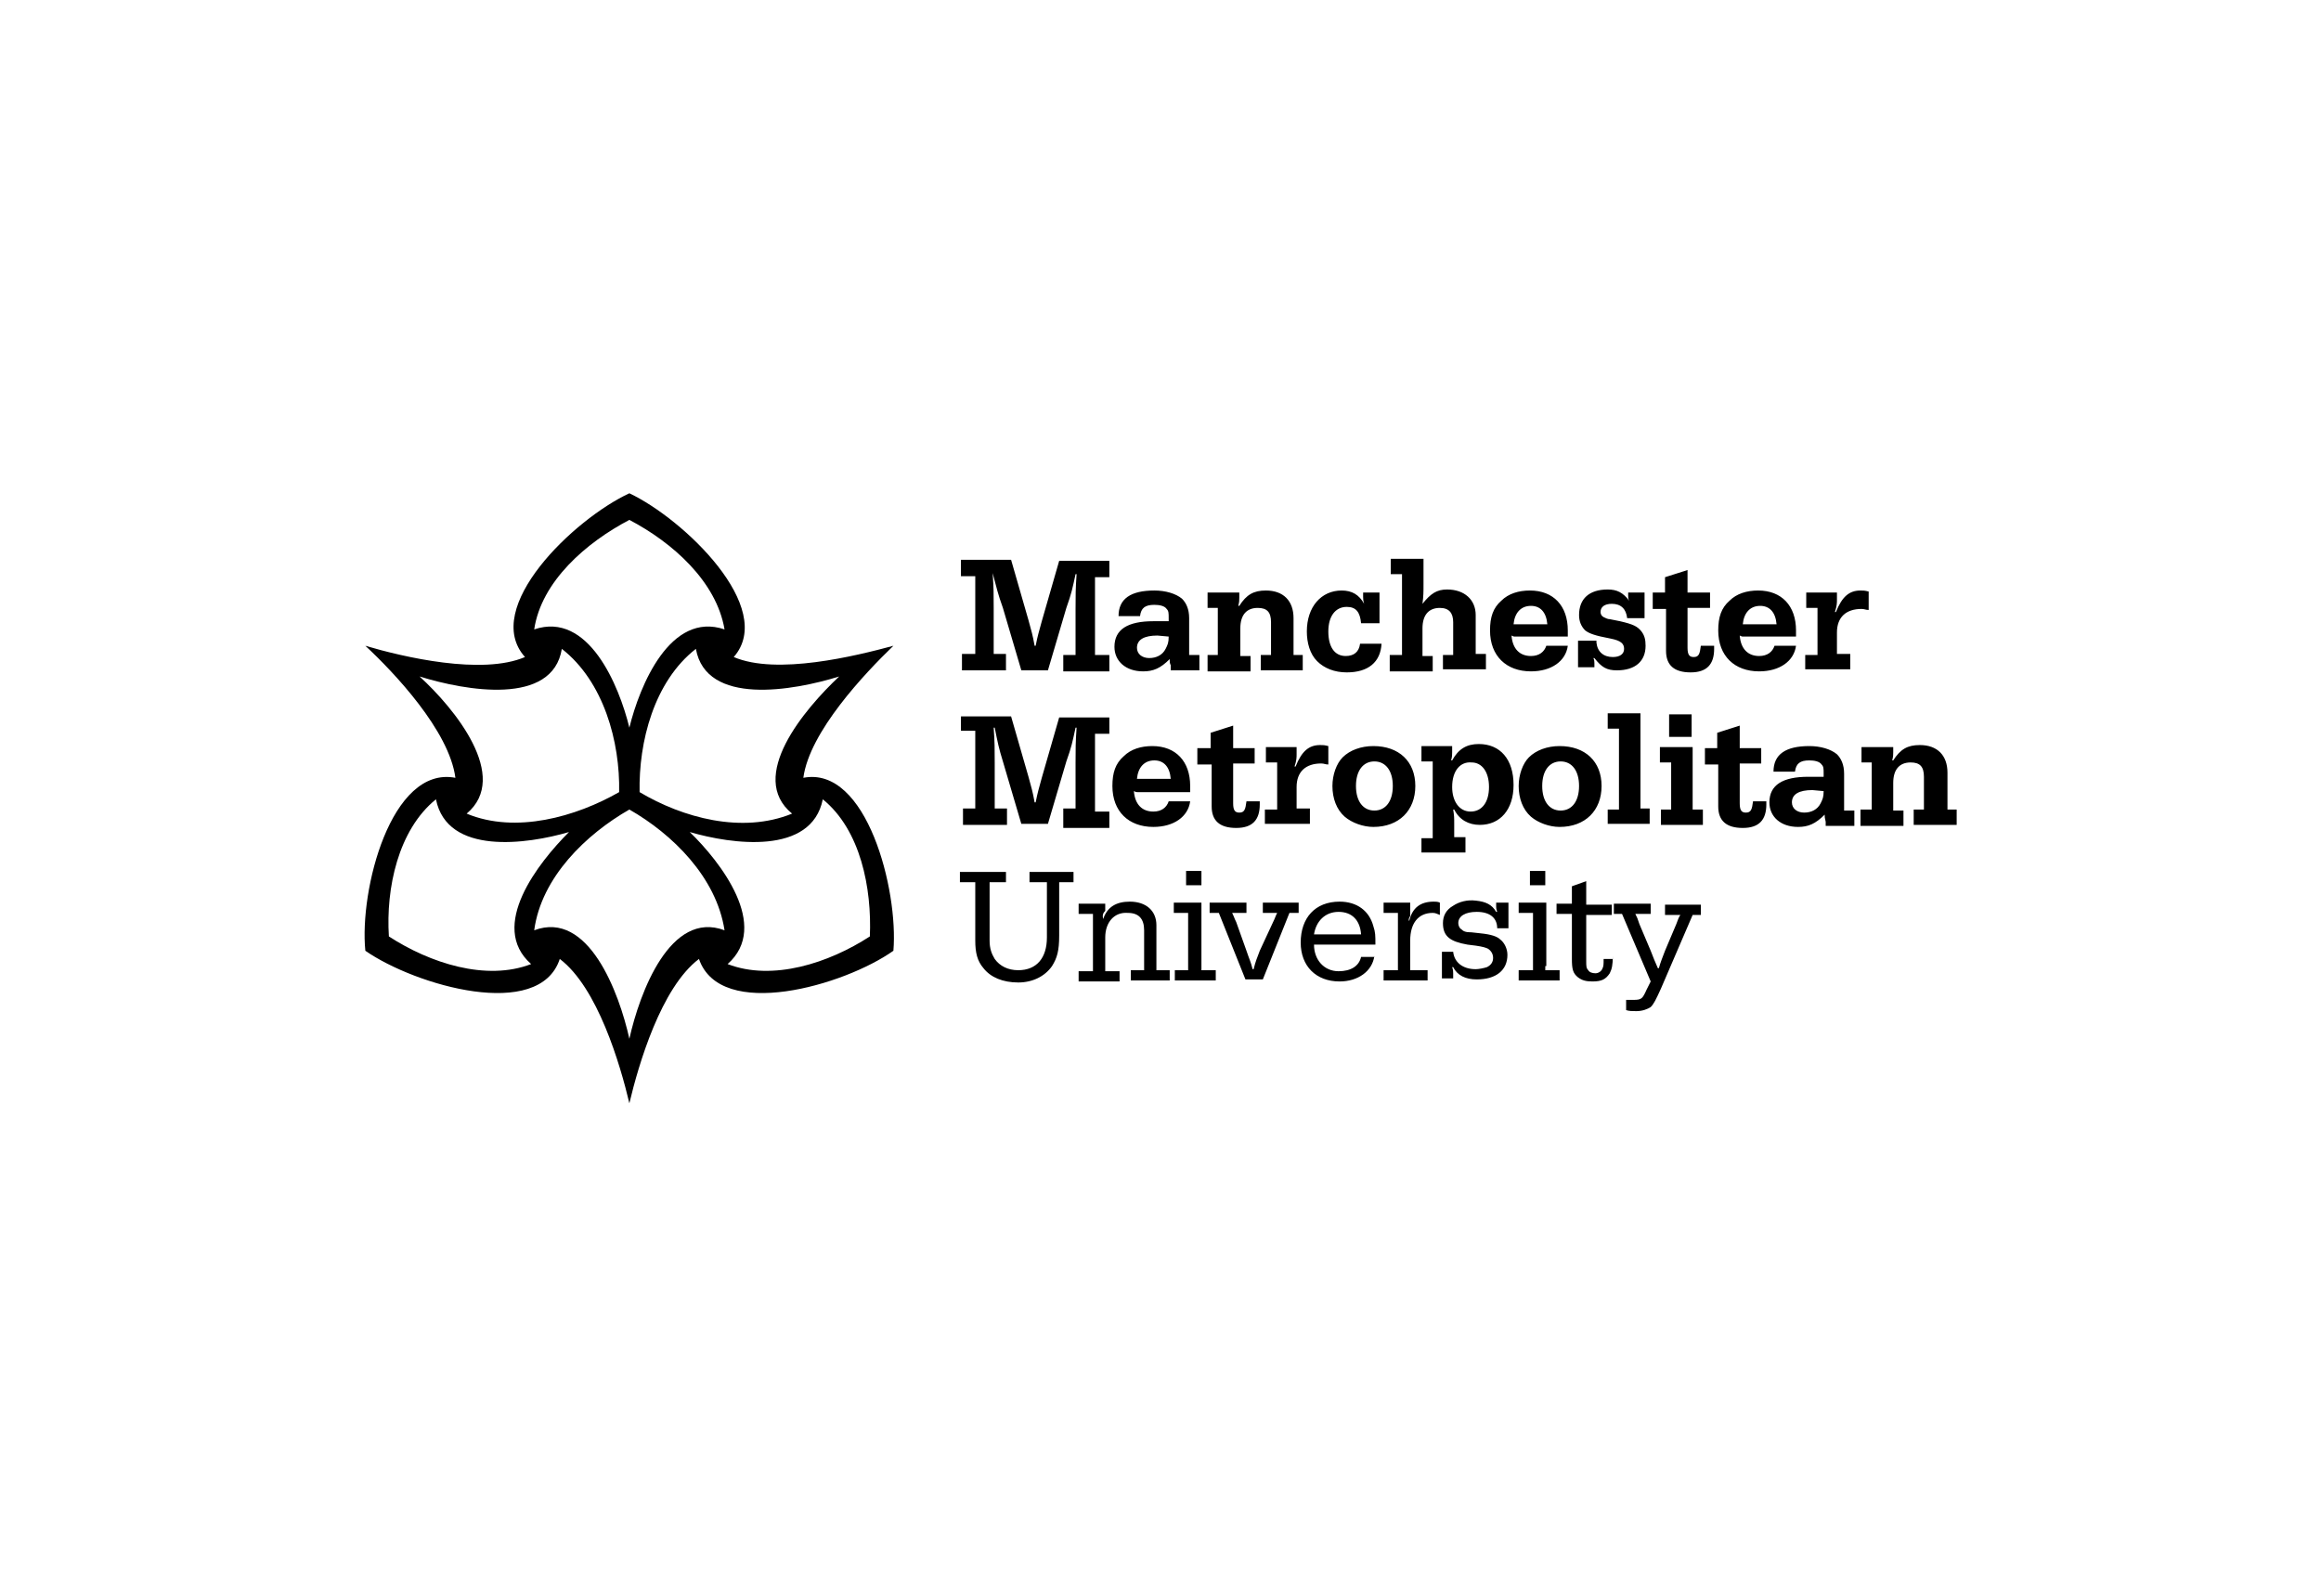
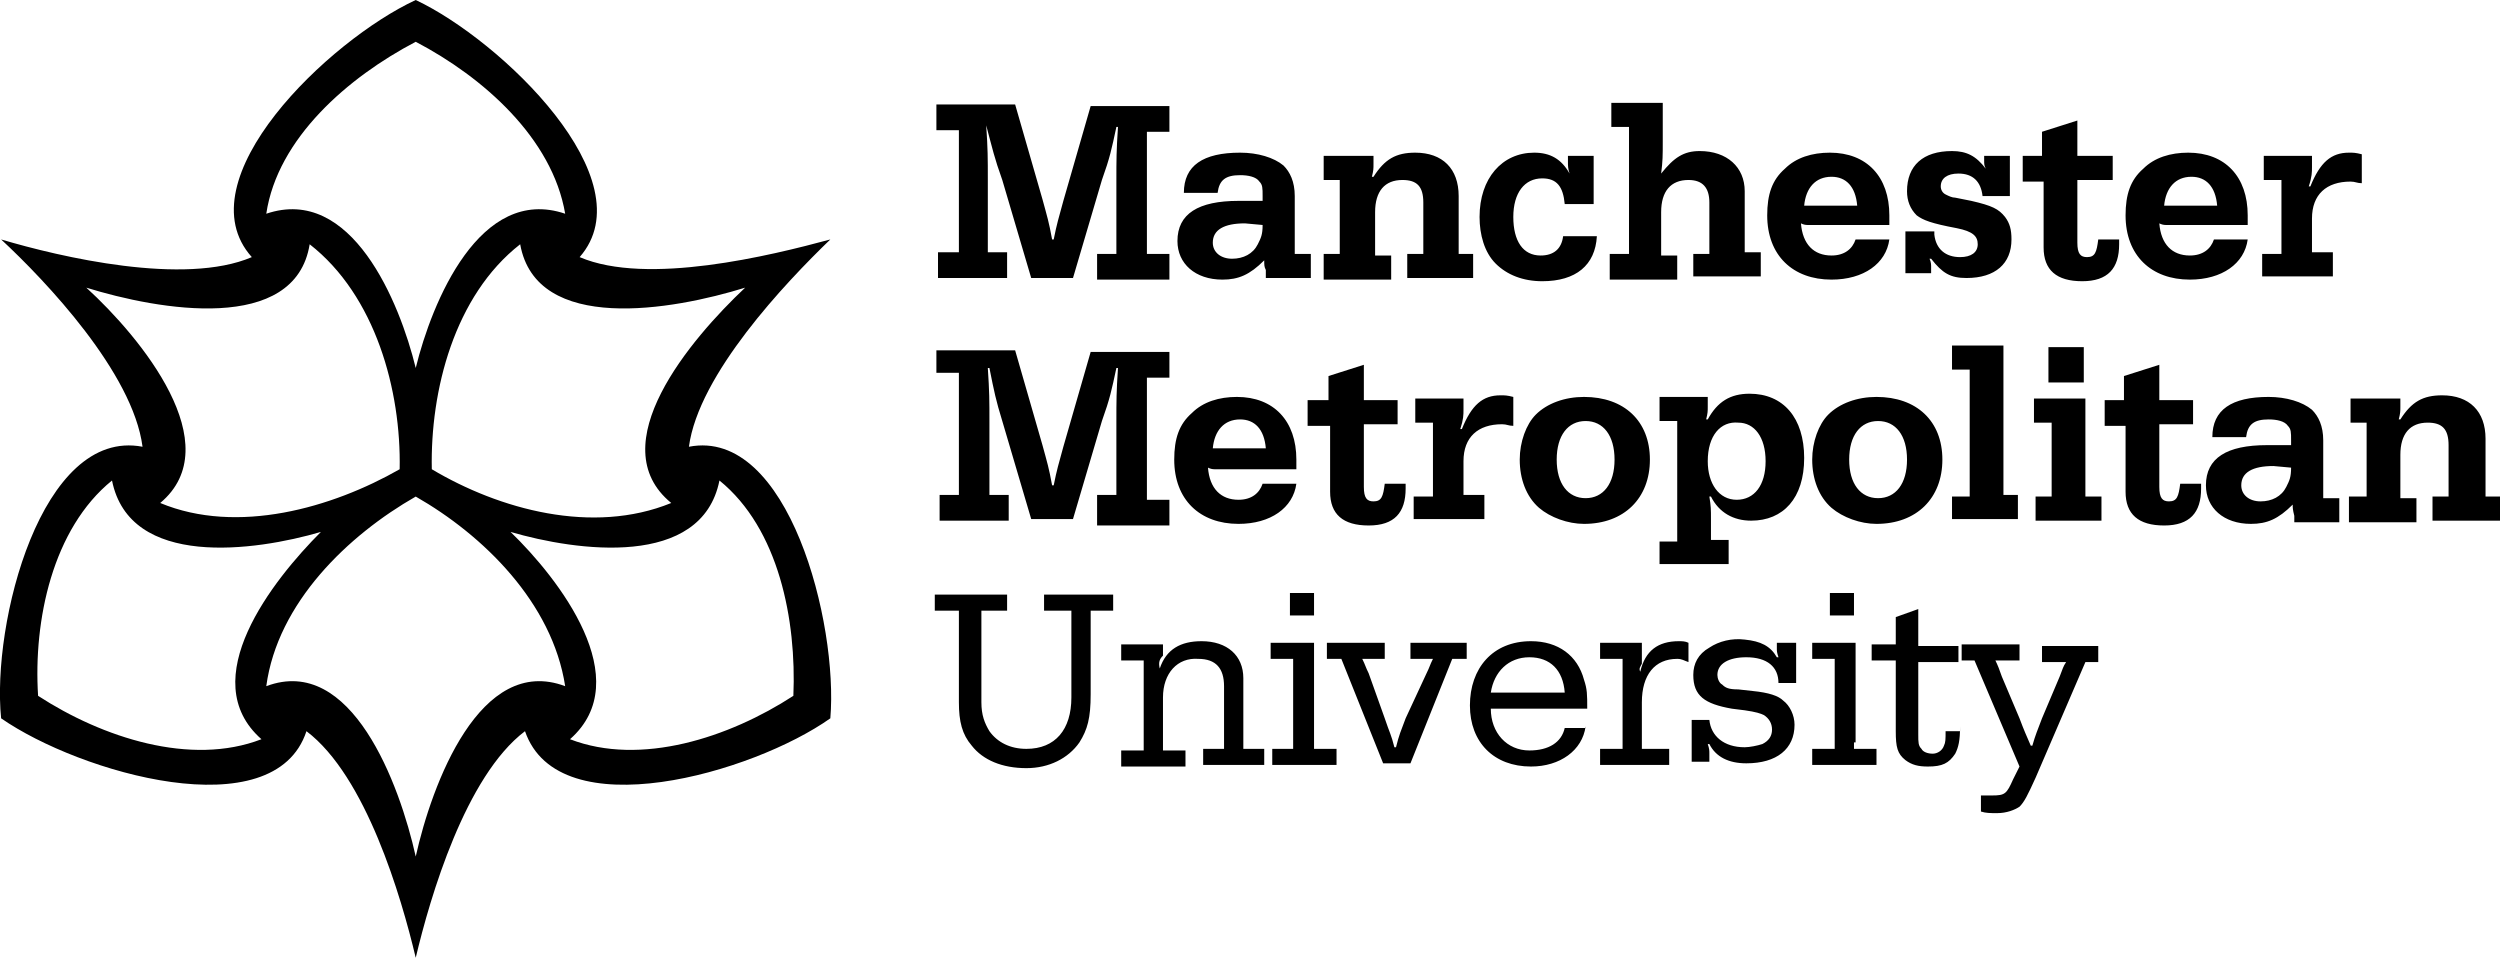
- <svg xmlns="http://www.w3.org/2000/svg" version="1.1" id="Layer_1" x="0px" y="0px" viewBox="0 0 226.8 155.9" style="enable-background:new 0 0 226.8 155.9;">
-   <g>
-     <path d="M93.9,63.9h1c0.2,0,0.2,0,0.4,0c0-0.2,0-0.2,0-0.4v-6.8c0-0.2,0-0.2,0-0.4c-0.2,0-0.2,0-0.4,0h-1v-1.6h4.9l1.7,5.9   c0.3,1.1,0.4,1.4,0.6,2.5h0.1c0.2-1,0.3-1.3,0.6-2.4l1.7-5.9h4.9v1.6h-1c-0.2,0-0.2,0-0.4,0c0,0.2,0,0.2,0,0.4v6.8   c0,0.2,0,0.2,0,0.4c0.2,0,0.2,0,0.4,0h1v1.6h-4.5v-1.6h0.8c0.2,0,0.2,0,0.4,0c0-0.2,0-0.2,0-0.4v-4.1c0-1.4,0-1.9,0.1-3.4l-0.1,0   c-0.3,1.4-0.4,1.9-0.9,3.3l-1.8,6.1h-2.6l-1.8-6.1C97.5,58,97.4,57.5,97,56L97,56c0.1,1.5,0.1,2,0.1,3.4v4.1c0,0.2,0,0.2,0,0.4   c0.2,0,0.2,0,0.4,0h0.8v1.6h-4.3V63.9z M114.3,64.4c-0.9,0.9-1.6,1.2-2.6,1.2c-1.7,0-2.8-1-2.8-2.4c0-1.7,1.3-2.5,3.8-2.5   c0.2,0,0.5,0,0.9,0h0.2l0.2,0l0.2,0c0-0.1,0-0.1,0-0.2v-0.1c0-0.5,0-0.7-0.2-0.9c-0.2-0.3-0.7-0.4-1.2-0.4c-0.9,0-1.3,0.3-1.4,1.1   h-2.1c0-1.7,1.2-2.5,3.5-2.5c1.1,0,2.1,0.3,2.7,0.8c0.4,0.4,0.7,1,0.7,1.9v3.3c0,0.1,0,0.2,0,0.3c0.1,0,0.1,0,0.2,0l0.8,0v1.5h-2.8   V65C114.3,64.8,114.3,64.7,114.3,64.4L114.3,64.4z M113.1,62.1c-1.3,0-2,0.4-2,1.2c0,0.6,0.5,1,1.2,1c0.7,0,1.3-0.3,1.6-0.9   c0.2-0.4,0.3-0.6,0.3-1.2L113.1,62.1z M118,64l0.8,0c0.1,0,0.1,0,0.2,0c0-0.1,0-0.1,0-0.2v-4.2c0-0.1,0-0.1,0-0.2   c-0.1,0-0.1,0-0.2,0l-0.8,0v-1.5h3.1v0.5c0,0.3,0,0.4-0.1,0.8l0.1,0c0.7-1.1,1.4-1.5,2.6-1.5c1.7,0,2.7,1,2.7,2.7v3.4   c0,0.1,0,0.1,0,0.2c0.1,0,0.1,0,0.2,0l0.7,0v1.5h-4.1V64l0.8,0c0.1,0,0.1,0,0.2,0c0-0.1,0-0.1,0-0.2v-3c0-1-0.4-1.4-1.3-1.4   c-1.1,0-1.7,0.7-1.7,2v2.5c0,0.1,0,0.1,0,0.2c0.1,0,0.1,0,0.2,0l0.8,0v1.5H118V64z M135,62.9c-0.1,1.8-1.3,2.8-3.4,2.8   c-1.2,0-2.2-0.4-2.9-1.1c-0.7-0.7-1-1.8-1-2.9c0-2.4,1.4-4,3.4-4c1,0,1.7,0.4,2.2,1.3l0,0c-0.1-0.3-0.1-0.5-0.1-0.7v-0.4h1.6v3   h-1.8c-0.1-1.1-0.5-1.6-1.4-1.6c-1.1,0-1.8,0.9-1.8,2.4c0,1.5,0.6,2.4,1.7,2.4c0.8,0,1.3-0.4,1.4-1.2H135z M135.9,64l0.8,0   c0.1,0,0.1,0,0.3,0c0-0.1,0-0.1,0-0.2v-7.3c0-0.2,0-0.2,0-0.4c-0.2,0-0.2,0-0.4,0h-0.7v-1.5h3.2v2.4c0,0.9,0,1.2-0.1,2l0,0   c0.8-1,1.4-1.4,2.4-1.4c1.7,0,2.8,1,2.8,2.5v3.6c0,0.1,0,0.1,0,0.2c0.1,0,0.1,0,0.3,0l0.7,0v1.5H141V64l0.8,0c0.1,0,0.1,0,0.2,0   c0-0.1,0-0.1,0-0.2v-3c0-0.9-0.4-1.4-1.3-1.4c-1.1,0-1.7,0.7-1.7,2v2.5c0,0.1,0,0.1,0,0.2c0.1,0,0.1,0,0.2,0l0.8,0v1.5h-4.2V64z    M153.2,63.1c-0.2,1.5-1.6,2.5-3.6,2.5c-2.4,0-4-1.5-4-4c0-1.3,0.3-2.2,1.1-2.9c0.7-0.7,1.7-1,2.8-1c2.3,0,3.7,1.5,3.7,3.9v0.6   h-5.1c-0.2,0-0.2,0-0.4-0.1c0.1,1.3,0.8,2,1.9,2c0.8,0,1.3-0.4,1.5-1H153.2z M150.7,61c0.2,0,0.3,0,0.5,0c-0.1-1.2-0.7-1.8-1.6-1.8   c-1,0-1.6,0.7-1.7,1.8c0.2,0,0.2,0,0.5,0H150.7z M156,62.8c0.1,0.9,0.7,1.4,1.6,1.4c0.7,0,1.1-0.3,1.1-0.8c0-0.5-0.3-0.8-1.3-1   c-1.6-0.3-2.1-0.5-2.5-0.8c-0.4-0.4-0.6-0.9-0.6-1.5c0-1.6,1-2.5,2.8-2.5c0.9,0,1.5,0.3,2.1,1.1l0,0c-0.1-0.2-0.1-0.3-0.1-0.5v-0.3   h1.6v2.5h-1.7c-0.1-0.9-0.6-1.4-1.5-1.4c-0.7,0-1.1,0.3-1.1,0.8c0,0.2,0.1,0.4,0.3,0.5c0.2,0.1,0.4,0.2,0.6,0.2l1,0.2   c1.3,0.3,1.7,0.5,2.1,1c0.3,0.4,0.4,0.8,0.4,1.4c0,1.5-1,2.4-2.8,2.4c-1,0-1.5-0.3-2.2-1.2l-0.1,0c0.1,0.2,0.1,0.4,0.1,0.5v0.4   h-1.6v-2.6H156z M161.4,57.9h0.9c0.2,0,0.2,0,0.4,0c0-0.2,0-0.2,0-0.4v-1.1l2.2-0.7v1.8c0,0.2,0,0.2,0,0.4c0.2,0,0.2,0,0.4,0h1.8   v1.5h-1.8c-0.2,0-0.2,0-0.4,0c0,0.2,0,0.2,0,0.4v3.5c0,0.7,0.2,0.9,0.6,0.9c0.5,0,0.6-0.3,0.7-1.1h1.3v0.3c0,1.5-0.7,2.3-2.3,2.3   c-1.6,0-2.4-0.7-2.4-2.1v-3.7c0-0.2,0-0.2,0-0.4c-0.2,0-0.2,0-0.4,0h-0.9V57.9z M175.5,63.1c-0.2,1.5-1.6,2.5-3.6,2.5   c-2.4,0-4-1.5-4-4c0-1.3,0.3-2.2,1.1-2.9c0.7-0.7,1.7-1,2.8-1c2.3,0,3.7,1.5,3.7,3.9v0.6h-5.1c-0.2,0-0.2,0-0.4-0.1   c0.1,1.3,0.8,2,1.9,2c0.8,0,1.3-0.4,1.5-1H175.5z M173.1,61c0.2,0,0.3,0,0.5,0c-0.1-1.2-0.7-1.8-1.6-1.8c-1,0-1.6,0.7-1.7,1.8   c0.2,0,0.2,0,0.5,0H173.1z M176.5,64l0.8,0c0.1,0,0.1,0,0.3,0c0-0.1,0-0.1,0-0.2v-4.2c0-0.1,0-0.1,0-0.2c-0.1,0-0.1,0-0.3,0l-0.8,0   v-1.5h3v0.7c0,0.3,0,0.6-0.2,1.2l0.1,0c0.6-1.5,1.3-2.1,2.4-2.1c0.3,0,0.4,0,0.8,0.1v1.8c-0.3,0-0.4-0.1-0.7-0.1   c-1.5,0-2.4,0.8-2.4,2.3v1.7c0,0.2,0,0.2,0,0.4c0.2,0,0.2,0,0.4,0l0.9,0v1.5h-4.4V64z M93.9,79h1c0.2,0,0.2,0,0.4,0   c0-0.2,0-0.2,0-0.4v-6.8c0-0.2,0-0.2,0-0.4c-0.2,0-0.2,0-0.4,0h-1V70h4.9l1.7,5.9c0.3,1.1,0.4,1.4,0.6,2.5h0.1   c0.2-1,0.3-1.3,0.6-2.4l1.7-5.9h4.9v1.6h-1c-0.2,0-0.2,0-0.4,0c0,0.2,0,0.2,0,0.4v6.8c0,0.2,0,0.2,0,0.4c0.2,0,0.2,0,0.4,0h1v1.6   h-4.5V79h0.8c0.2,0,0.2,0,0.4,0c0-0.2,0-0.2,0-0.4v-4.1c0-1.4,0-1.9,0.1-3.4l-0.1,0c-0.3,1.4-0.4,1.9-0.9,3.3l-1.8,6.1h-2.6   l-1.8-6.1c-0.4-1.3-0.5-1.8-0.8-3.3l-0.1,0c0.1,1.5,0.1,2,0.1,3.4v4.1c0,0.2,0,0.2,0,0.4c0.2,0,0.2,0,0.4,0h0.8v1.6h-4.3V79z    M116.3,78.3c-0.2,1.5-1.6,2.5-3.6,2.5c-2.4,0-4-1.5-4-4c0-1.3,0.3-2.2,1.1-2.9c0.7-0.7,1.7-1,2.8-1c2.3,0,3.7,1.5,3.7,3.9v0.6   h-5.1c-0.2,0-0.2,0-0.4-0.1c0.1,1.3,0.8,2,1.9,2c0.8,0,1.3-0.4,1.5-1H116.3z M113.9,76.1c0.2,0,0.3,0,0.5,0   c-0.1-1.2-0.7-1.8-1.6-1.8c-1,0-1.6,0.7-1.7,1.8c0.2,0,0.2,0,0.5,0H113.9z M117,73.1h0.9c0.2,0,0.2,0,0.4,0c0-0.2,0-0.2,0-0.4v-1.1   l2.2-0.7v1.8c0,0.2,0,0.2,0,0.4c0.2,0,0.2,0,0.4,0h1.7v1.5h-1.7c-0.2,0-0.2,0-0.4,0c0,0.2,0,0.2,0,0.4v3.5c0,0.7,0.2,0.9,0.6,0.9   c0.5,0,0.6-0.3,0.7-1.1h1.3v0.3c0,1.5-0.7,2.3-2.3,2.3c-1.6,0-2.4-0.7-2.4-2.1v-3.7c0-0.2,0-0.2,0-0.4c-0.2,0-0.2,0-0.4,0H117V73.1   z M123.7,79.1l0.8,0c0.1,0,0.1,0,0.3,0c0-0.1,0-0.1,0-0.2v-4.2c0-0.1,0-0.1,0-0.2c-0.1,0-0.1,0-0.3,0l-0.8,0v-1.5h3v0.7   c0,0.3,0,0.6-0.2,1.2l0.1,0c0.6-1.5,1.3-2.1,2.4-2.1c0.3,0,0.4,0,0.8,0.1v1.8c-0.3,0-0.4-0.1-0.7-0.1c-1.5,0-2.4,0.8-2.4,2.3v1.7   c0,0.2,0,0.2,0,0.4c0.2,0,0.2,0,0.4,0l0.9,0v1.5h-4.4V79.1z M138.3,76.8c0,2.4-1.6,4-4.1,4c-1,0-2.1-0.4-2.8-1   c-0.8-0.7-1.2-1.8-1.2-3c0-1.1,0.4-2.2,1-2.8c0.7-0.7,1.8-1.1,3-1.1C136.7,72.9,138.3,74.4,138.3,76.8z M132.5,76.8   c0,1.5,0.7,2.4,1.8,2.4c1.1,0,1.8-0.9,1.8-2.4c0-1.5-0.7-2.4-1.8-2.4C133.2,74.4,132.5,75.3,132.5,76.8z M138.9,81.9h0.7   c0.2,0,0.2,0,0.4,0c0-0.2,0-0.2,0-0.4v-6.9c0-0.1,0-0.1,0-0.2c-0.1,0-0.1,0-0.3,0l-0.8,0v-1.5h3v0.6c0,0.3,0,0.4-0.1,0.8l0.1,0   c0.6-1.1,1.4-1.6,2.6-1.6c2.1,0,3.4,1.5,3.4,4c0,2.4-1.3,3.9-3.3,3.9c-1.1,0-2-0.5-2.5-1.5l-0.1,0c0.1,0.6,0.1,0.8,0.1,1.4v0.9   c0,0.2,0,0.2,0,0.4c0.2,0,0.2,0,0.3,0h0.8v1.5h-4.3V81.9z M141.9,76.9c0,1.4,0.7,2.4,1.8,2.4c1.1,0,1.8-0.9,1.8-2.4   c0-1.5-0.7-2.4-1.7-2.4C142.7,74.4,141.9,75.3,141.9,76.9z M156.5,76.8c0,2.4-1.6,4-4.1,4c-1,0-2.1-0.4-2.8-1   c-0.8-0.7-1.2-1.8-1.2-3c0-1.1,0.4-2.2,1-2.8c0.7-0.7,1.8-1.1,3-1.1C154.9,72.9,156.5,74.4,156.5,76.8z M150.7,76.8   c0,1.5,0.7,2.4,1.8,2.4c1.1,0,1.8-0.9,1.8-2.4c0-1.5-0.7-2.4-1.8-2.4C151.4,74.4,150.7,75.3,150.7,76.8z M157.1,79.1l0.8,0   c0.1,0,0.1,0,0.3,0c0-0.1,0-0.1,0-0.2v-7.3c0-0.2,0-0.2,0-0.4c-0.2,0-0.2,0-0.4,0h-0.7v-1.5h3.2v9.1c0,0.1,0,0.1,0,0.2   c0.1,0,0.1,0,0.2,0l0.7,0v1.5h-4.1V79.1z M162.2,79.1l0.8,0c0.1,0,0.1,0,0.3,0c0-0.1,0-0.1,0-0.2v-4.2c0-0.1,0-0.1,0-0.2   c-0.1,0-0.1,0-0.3,0l-0.8,0v-1.5h3.2v5.9c0,0.1,0,0.1,0,0.2c0.1,0,0.1,0,0.3,0l0.7,0v1.5h-4.1V79.1z M163.1,69.8h2.2V72h-2.2V69.8z    M166.5,73.1h0.9c0.2,0,0.2,0,0.4,0c0-0.2,0-0.2,0-0.4v-1.1l2.2-0.7v1.8c0,0.2,0,0.2,0,0.4c0.2,0,0.2,0,0.4,0h1.7v1.5h-1.7   c-0.2,0-0.2,0-0.4,0c0,0.2,0,0.2,0,0.4v3.5c0,0.7,0.2,0.9,0.6,0.9c0.5,0,0.6-0.3,0.7-1.1h1.3v0.3c0,1.5-0.7,2.3-2.3,2.3   c-1.6,0-2.4-0.7-2.4-2.1v-3.7c0-0.2,0-0.2,0-0.4c-0.2,0-0.2,0-0.4,0h-0.9V73.1z M178.3,79.6c-0.9,0.9-1.6,1.2-2.6,1.2   c-1.7,0-2.8-1-2.8-2.4c0-1.7,1.3-2.5,3.8-2.5c0.2,0,0.5,0,0.9,0h0.2l0.2,0l0.2,0c0-0.1,0-0.1,0-0.2v-0.1c0-0.5,0-0.7-0.2-0.9   c-0.2-0.3-0.7-0.4-1.2-0.4c-0.9,0-1.3,0.3-1.4,1.1h-2.1c0-1.7,1.2-2.5,3.5-2.5c1.1,0,2.1,0.3,2.7,0.8c0.4,0.4,0.7,1,0.7,1.9v3.3   c0,0.1,0,0.2,0,0.3c0.1,0,0.1,0,0.2,0l0.8,0v1.5h-2.8v-0.4C178.3,79.9,178.3,79.8,178.3,79.6L178.3,79.6z M177.1,77.2   c-1.3,0-2,0.4-2,1.2c0,0.6,0.5,1,1.2,1c0.7,0,1.3-0.3,1.6-0.9c0.2-0.4,0.3-0.6,0.3-1.2L177.1,77.2z M181.9,79.1l0.8,0   c0.1,0,0.1,0,0.2,0c0-0.1,0-0.1,0-0.2v-4.2c0-0.1,0-0.1,0-0.2c-0.1,0-0.1,0-0.2,0l-0.8,0v-1.5h3.1v0.5c0,0.3,0,0.4-0.1,0.8l0.1,0   c0.7-1.1,1.4-1.5,2.6-1.5c1.7,0,2.7,1,2.7,2.7v3.4c0,0.1,0,0.1,0,0.2c0.1,0,0.1,0,0.2,0l0.7,0v1.5H187v-1.5l0.8,0   c0.1,0,0.1,0,0.2,0c0-0.1,0-0.1,0-0.2v-3c0-1-0.4-1.4-1.3-1.4c-1.1,0-1.7,0.7-1.7,2v2.5c0,0.1,0,0.1,0,0.2c0.1,0,0.1,0,0.2,0l0.8,0   v1.5h-4.2V79.1z M95.3,86.5c0-0.2,0-0.2,0-0.3c-0.2,0-0.2,0-0.4,0h-1.1v-1h4.5v1H97c-0.2,0-0.2,0-0.3,0c0,0.2,0,0.2,0,0.3v5.4   c0,0.8,0.2,1.3,0.5,1.8c0.5,0.7,1.3,1.1,2.3,1.1c1.8,0,2.8-1.2,2.8-3.2v-5.1c0-0.2,0-0.2,0-0.3c-0.2,0-0.2,0-0.3,0h-1.4v-1h4.3v1   h-1.1c-0.2,0-0.2,0-0.3,0c0,0.2,0,0.2,0,0.3v4.9c0,1.5-0.2,2.2-0.7,3c-0.7,1-1.9,1.6-3.3,1.6c-1.5,0-2.7-0.5-3.4-1.4   c-0.6-0.7-0.8-1.5-0.8-2.7V86.5z M107.8,89.8c0.4-1.2,1.3-1.7,2.6-1.7c1.6,0,2.6,0.9,2.6,2.3v4c0,0.2,0,0.2,0,0.4   c0.2,0,0.2,0,0.4,0h0.9v1h-3.8v-1h1c0.2,0,0.2,0,0.3,0c0-0.2,0-0.2,0-0.4v-3.5c0-1.1-0.5-1.7-1.6-1.7c-1.3-0.1-2.2,0.9-2.2,2.4v2.9   c0,0.2,0,0.2,0,0.4c0.2,0,0.2,0,0.4,0h1v1h-4v-1h1.1c0.2,0,0.2,0,0.3,0c0-0.2,0-0.2,0-0.4v-4.8c0-0.2,0-0.2,0-0.4   c-0.2,0-0.2,0-0.4,0l-1,0v-1h2.6V89C107.8,89.2,107.7,89.4,107.8,89.8L107.8,89.8z M117.4,94.4c0,0.2,0,0.2,0,0.4   c0.2,0,0.2,0,0.4,0h1v1h-4v-1h1c0.2,0,0.2,0,0.3,0c0-0.2,0-0.2,0-0.4v-4.8c0-0.2,0-0.2,0-0.4c-0.2,0-0.2,0-0.4,0l-1,0v-1h2.7V94.4z    M117.4,85.1v1.4h-1.5v-1.4H117.4z M124.4,90.1c0.2-0.4,0.2-0.5,0.4-0.9c-0.3,0-0.4,0-0.7,0l-0.7,0v-1h3.5v1l-0.9,0l-2.6,6.5h-1.7   l-2.6-6.5l-0.9,0v-1h3.6v1l-0.7,0c-0.3,0-0.4,0-0.7,0c0.2,0.4,0.2,0.5,0.4,0.9l1,2.8c0.3,0.9,0.4,1,0.6,1.8h0.1   c0.2-0.8,0.3-1,0.6-1.8L124.4,90.1z M134.3,93.4c-0.2,1.5-1.6,2.5-3.4,2.5c-2.3,0-3.8-1.5-3.8-3.8c0-2.4,1.4-4,3.8-4   c1.7,0,2.9,0.9,3.3,2.4c0.2,0.6,0.2,0.9,0.2,1.8h-5.7c-0.1,0-0.2,0-0.3,0c0,1.5,1,2.6,2.4,2.6c1.2,0,2-0.5,2.2-1.4H134.3z    M132.6,91.3c0.2,0,0.2,0,0.4,0c-0.1-1.4-0.9-2.2-2.2-2.2c-1.3,0-2.2,0.9-2.4,2.2c0.2,0,0.3,0,0.5,0H132.6z M137.7,90   c0.3-1.3,1.1-1.9,2.4-1.9c0.2,0,0.4,0,0.6,0.1v1.2c-0.3-0.1-0.4-0.2-0.7-0.2c-1.4,0-2.2,1-2.2,2.7v2.5c0,0.2,0,0.2,0,0.4   c0.1,0,0.2,0,0.4,0h1.3v1h-4.3v-1h1c0.2,0,0.2,0,0.4,0c0-0.2,0-0.2,0-0.4v-4.8c0-0.2,0-0.2,0-0.4c-0.2,0-0.2,0-0.4,0l-1,0v-1h2.6   v0.8c0,0.1,0,0.2,0,0.5C137.7,89.7,137.6,89.8,137.7,90L137.7,90z M147.4,88.3v2.4h-1.1c0-1-0.7-1.6-2-1.6c-1.1,0-1.8,0.4-1.8,1.1   c0,0.2,0.1,0.5,0.3,0.6c0.2,0.2,0.4,0.3,1,0.3l0.9,0.1c1,0.1,1.6,0.3,1.9,0.6c0.4,0.3,0.7,0.9,0.7,1.5c0,1.5-1.1,2.4-3,2.4   c-1.1,0-1.9-0.4-2.3-1.2l-0.1,0c0.1,0.3,0.1,0.4,0.1,0.6v0.5h-1.1v-2.6h1.1c0.1,1,0.9,1.7,2.2,1.7c0.3,0,0.8-0.1,1.1-0.2   c0.4-0.2,0.6-0.5,0.6-0.9c0-0.4-0.2-0.7-0.5-0.9c-0.2-0.1-0.5-0.2-1.2-0.3l-0.8-0.1c-1.7-0.3-2.4-0.8-2.4-2.1c0-0.7,0.3-1.3,1-1.7   c0.6-0.4,1.4-0.6,2.2-0.5c1,0.1,1.6,0.4,2,1.1l0.1,0c-0.1-0.3-0.1-0.4-0.1-0.5v-0.4H147.4z M151,94.4c0,0.2,0,0.2,0,0.4   c0.2,0,0.2,0,0.4,0h1v1h-4v-1h1c0.2,0,0.2,0,0.4,0c0-0.2,0-0.2,0-0.4v-4.8c0-0.2,0-0.2,0-0.4c-0.2,0-0.2,0-0.4,0l-1,0v-1h2.7V94.4z    M151,85.1v1.4h-1.5v-1.4H151z M157.6,93.4c0,0.9-0.1,1.3-0.3,1.7c-0.4,0.6-0.8,0.8-1.7,0.8c-0.6,0-1-0.1-1.4-0.4   c-0.5-0.4-0.6-0.8-0.6-1.8v-4c0-0.2,0-0.2,0-0.4c-0.2,0-0.2,0-0.4,0l-1.1,0v-1h1.1c0.2,0,0.2,0,0.4,0c0-0.2,0-0.2,0-0.4v-1.3   l1.4-0.5V88c0,0.2,0,0.2,0,0.4c0.2,0,0.2,0,0.4,0h2.1v1l-2.1,0c-0.2,0-0.2,0-0.4,0c0,0.2,0,0.2,0,0.4v4.1c0,0.5,0,0.7,0.2,0.9   c0.1,0.2,0.4,0.3,0.7,0.3c0.3,0,0.6-0.2,0.7-0.5c0.1-0.2,0.1-0.4,0.1-0.9H157.6z M158.5,89.3l-0.8,0v-1h3.6v1l-0.7,0   c-0.4,0-0.4,0-0.8,0c0.2,0.4,0.2,0.4,0.4,1l1.1,2.6c0.3,0.8,0.4,1,0.7,1.7h0.1c0.2-0.7,0.3-0.9,0.6-1.7l1.1-2.6   c0.2-0.5,0.2-0.6,0.4-0.9c-0.3,0-0.4,0-0.8,0l-0.7,0v-1h3.5v1l-0.8,0l-3.1,7.2c-0.5,1.1-0.7,1.5-1,1.8c-0.3,0.2-0.8,0.4-1.4,0.4   c-0.4,0-0.7,0-1-0.1v-1c0.2,0,0.5,0,0.7,0c0.8,0,0.9-0.1,1.3-1l0.4-0.8L158.5,89.3z" />
-     <path d="M87.3,92.9L87.3,92.9c-4.8,3.4-16.9,6.9-19,0.8c-3.7,2.8-5.9,10.3-6.8,14.1l0,0c-0.9-3.8-3.1-11.3-6.8-14.1   c-2,6.1-14.1,2.6-19-0.8h0C35.1,87,38.2,74.8,44.5,76c-0.6-4.6-6-10.3-8.8-12.9v0c3.7,1.1,11.4,2.9,15.6,1.1   c-4.3-4.8,4.8-13.5,10.2-16l0,0c5.3,2.5,14.4,11.2,10.2,16c4.2,1.8,11.9-0.1,15.6-1.1l0,0c-2.8,2.7-8.2,8.4-8.8,12.9   C84.7,74.8,87.8,87,87.3,92.9z M61.5,50.8L61.5,50.8c-4.2,2.2-8.6,6-9.3,10.7l0,0c5.3-1.8,8.3,5.5,9.3,9.6c1-4.1,4-11.4,9.3-9.6   l0,0C70,56.8,65.7,53,61.5,50.8z M85,91.5L85,91.5c0.2-4.7-0.9-10.4-4.6-13.4l0,0c-1.1,5.5-8.9,4.4-13,3.2c3,2.9,7.9,9.2,3.7,12.9   l0,0C75.5,95.9,81,94.1,85,91.5z M38,91.5L38,91.5c4,2.6,9.5,4.4,13.9,2.7l0,0c-4.2-3.7,0.7-9.9,3.7-12.9c-4.1,1.2-11.9,2.3-13-3.2   l0,0C38.9,81.1,37.7,86.8,38,91.5z M61.5,79.1L61.5,79.1c-4.2,2.4-8.6,6.6-9.3,11.8h0c5.3-2,8.3,6.1,9.3,10.6   c1-4.5,4-12.6,9.3-10.6h0C70,85.7,65.7,81.5,61.5,79.1z M60.5,77.4L60.5,77.4c0.1-4.9-1.5-10.8-5.6-14l0,0   c-0.9,5.6-9.4,4.1-13.9,2.7c3.4,3.1,8.9,9.8,4.6,13.4l0,0C50.4,81.5,56.3,79.8,60.5,77.4z M62.5,77.4L62.5,77.4   c4.2,2.5,10,4.1,14.9,2.1l0,0c-4.4-3.6,1.2-10.2,4.6-13.4C77.5,67.5,69,69,68,63.4l0,0C63.9,66.6,62.4,72.5,62.5,77.4z" />
-   </g>
+ <svg xmlns="http://www.w3.org/2000/svg" id="Layer_1" version="1.1" viewBox="0 0 155.57 59.6">
+   <path d="M58.27,15.7h1.4v-7.6h-1.4v-1.6h4.9l1.7,5.9c.3,1.1.4,1.4.6,2.5h.1c.2-1,.3-1.3.6-2.4l1.7-5.9h4.9v1.6h-1.4v7.6h1.4v1.6h-4.5v-1.6h1.2v-4.5c0-1.4,0-1.9.1-3.4h-.1c-.3,1.4-.4,1.9-.9,3.3l-1.8,6.1h-2.6l-1.8-6.1c-.5-1.4-.6-1.9-1-3.4h0c.1,1.5.1,2,.1,3.4v4.5h1.2v1.6h-4.3v-1.6h-.1ZM78.67,16.2c-.9.9-1.6,1.2-2.6,1.2-1.7,0-2.8-1-2.8-2.4,0-1.7,1.3-2.5,3.8-2.5h1.5v-.3c0-.5,0-.7-.2-.9-.2-.3-.7-.4-1.2-.4-.9,0-1.3.3-1.4,1.1h-2.1c0-1.7,1.2-2.5,3.5-2.5,1.1,0,2.1.3,2.7.8.4.4.7,1,.7,1.9v3.6h1v1.5h-2.8v-.5c-.1-.2-.1-.3-.1-.6h0ZM77.47,13.9c-1.3,0-2,.4-2,1.2,0,.6.5,1,1.2,1s1.3-.3,1.6-.9c.2-.4.3-.6.3-1.2l-1.1-.1ZM82.37,15.8h1v-4.6h-1v-1.5h3.1v.5c0,.3,0,.4-.1.8h.1c.7-1.1,1.4-1.5,2.6-1.5,1.7,0,2.7,1,2.7,2.7v3.6h.9v1.5h-4.1v-1.5h1v-3.2c0-1-.4-1.4-1.3-1.4-1.1,0-1.7.7-1.7,2v2.7h1v1.5h-4.2v-1.6ZM99.37,14.7c-.1,1.8-1.3,2.8-3.4,2.8-1.2,0-2.2-.4-2.9-1.1-.7-.7-1-1.8-1-2.9,0-2.4,1.4-4,3.4-4,1,0,1.7.4,2.2,1.3h0c-.1-.3-.1-.5-.1-.7v-.4h1.6v3h-1.8c-.1-1.1-.5-1.6-1.4-1.6-1.1,0-1.8.9-1.8,2.4s.6,2.4,1.7,2.4c.8,0,1.3-.4,1.4-1.2,0,0,2.1,0,2.1,0ZM100.27,15.8h1.1v-7.9h-1.1v-1.5h3.2v2.4c0,.9,0,1.2-.1,2h0c.8-1,1.4-1.4,2.4-1.4,1.7,0,2.8,1,2.8,2.5v3.8h1v1.5h-4.2v-1.4h1v-3.2c0-.9-.4-1.4-1.3-1.4-1.1,0-1.7.7-1.7,2v2.7h1v1.5h-4.2v-1.6h.1ZM117.57,14.9c-.2,1.5-1.6,2.5-3.6,2.5-2.4,0-4-1.5-4-4,0-1.3.3-2.2,1.1-2.9.7-.7,1.7-1,2.8-1,2.3,0,3.7,1.5,3.7,3.9v.6h-5.1q-.2,0-.4-.1c.1,1.3.8,2,1.9,2,.8,0,1.3-.4,1.5-1h2.1ZM115.07,12.8h.5c-.1-1.2-.7-1.8-1.6-1.8-1,0-1.6.7-1.7,1.8h2.8ZM120.37,14.6c.1.9.7,1.4,1.6,1.4.7,0,1.1-.3,1.1-.8s-.3-.8-1.3-1c-1.6-.3-2.1-.5-2.5-.8-.4-.4-.6-.9-.6-1.5,0-1.6,1-2.5,2.8-2.5.9,0,1.5.3,2.1,1.1h0c-.1-.2-.1-.3-.1-.5v-.3h1.6v2.5h-1.7c-.1-.9-.6-1.4-1.5-1.4-.7,0-1.1.3-1.1.8,0,.2.1.4.3.5s.4.2.6.2l1,.2c1.3.3,1.7.5,2.1,1,.3.4.4.8.4,1.4,0,1.5-1,2.4-2.8,2.4-1,0-1.5-.3-2.2-1.2h-.1c.1.2.1.4.1.5v.4h-1.6v-2.6h1.8v.2ZM125.77,9.7h1.3v-1.5l2.2-.7v2.2h2.2v1.5h-2.2v3.9c0,.7.2.9.6.9.5,0,.6-.3.7-1.1h1.3v.3c0,1.5-.7,2.3-2.3,2.3s-2.4-.7-2.4-2.1v-4.1h-1.3v-1.6h-.1ZM139.87,14.9c-.2,1.5-1.6,2.5-3.6,2.5-2.4,0-4-1.5-4-4,0-1.3.3-2.2,1.1-2.9.7-.7,1.7-1,2.8-1,2.3,0,3.7,1.5,3.7,3.9v.6h-5.1q-.2,0-.4-.1c.1,1.3.8,2,1.9,2,.8,0,1.3-.4,1.5-1h2.1ZM137.47,12.8h.5c-.1-1.2-.7-1.8-1.6-1.8-1,0-1.6.7-1.7,1.8h2.8ZM140.87,15.8h1.1v-4.6h-1.1v-1.5h3v.7c0,.3,0,.6-.2,1.2h.1c.6-1.5,1.3-2.1,2.4-2.1.3,0,.4,0,.8.1v1.8c-.3,0-.4-.1-.7-.1-1.5,0-2.4.8-2.4,2.3v2.1h1.3v1.5h-4.4v-1.4h.1ZM58.27,30.8h1.4v-7.6h-1.4v-1.4h4.9l1.7,5.9c.3,1.1.4,1.4.6,2.5h.1c.2-1,.3-1.3.6-2.4l1.7-5.9h4.9v1.6h-1.4v7.6h1.4v1.6h-4.5v-1.9h1.2v-4.5c0-1.4,0-1.9.1-3.4h-.1c-.3,1.4-.4,1.9-.9,3.3l-1.8,6.1h-2.6l-1.8-6.1c-.4-1.3-.5-1.8-.8-3.3h-.1c.1,1.5.1,2,.1,3.4v4.5h1.2v1.6h-4.3v-1.6h-.2ZM80.67,30.1c-.2,1.5-1.6,2.5-3.6,2.5-2.4,0-4-1.5-4-4,0-1.3.3-2.2,1.1-2.9.7-.7,1.7-1,2.8-1,2.3,0,3.7,1.5,3.7,3.9v.6h-5.1q-.2,0-.4-.1c.1,1.3.8,2,1.9,2,.8,0,1.3-.4,1.5-1h2.1ZM78.27,27.9h.5c-.1-1.2-.7-1.8-1.6-1.8-1,0-1.6.7-1.7,1.8h2.8ZM81.37,24.9h1.3v-1.5l2.2-.7v2.2h2.1v1.5h-2.1v3.9c0,.7.2.9.6.9.5,0,.6-.3.7-1.1h1.3v.3c0,1.5-.7,2.3-2.3,2.3s-2.4-.7-2.4-2.1v-4.1h-1.4v-1.6ZM88.07,30.9h1.1v-4.6h-1.1v-1.5h3v.7c0,.3,0,.6-.2,1.2h.1c.6-1.5,1.3-2.1,2.4-2.1.3,0,.4,0,.8.1v1.8c-.3,0-.4-.1-.7-.1-1.5,0-2.4.8-2.4,2.3v2.1h1.3v1.5h-4.4v-1.4h.1ZM102.67,28.6c0,2.4-1.6,4-4.1,4-1,0-2.1-.4-2.8-1-.8-.7-1.2-1.8-1.2-3,0-1.1.4-2.2,1-2.8.7-.7,1.8-1.1,3-1.1,2.5,0,4.1,1.5,4.1,3.9ZM96.87,28.6c0,1.5.7,2.4,1.8,2.4s1.8-.9,1.8-2.4-.7-2.4-1.8-2.4-1.8.9-1.8,2.4ZM103.27,33.7h1.1v-7.5h-1.1v-1.5h3v.6c0,.3,0,.4-.1.8h.1c.6-1.1,1.4-1.6,2.6-1.6,2.1,0,3.4,1.5,3.4,4s-1.3,3.9-3.3,3.9c-1.1,0-2-.5-2.5-1.5h-.1c.1.6.1.8.1,1.4v1.3h1.1v1.5h-4.3v-1.4h0ZM106.27,28.7c0,1.4.7,2.4,1.8,2.4s1.8-.9,1.8-2.4-.7-2.4-1.7-2.4c-1.1-.1-1.9.8-1.9,2.4ZM120.87,28.6c0,2.4-1.6,4-4.1,4-1,0-2.1-.4-2.8-1-.8-.7-1.2-1.8-1.2-3,0-1.1.4-2.2,1-2.8.7-.7,1.8-1.1,3-1.1,2.5,0,4.1,1.5,4.1,3.9ZM115.07,28.6c0,1.5.7,2.4,1.8,2.4s1.8-.9,1.8-2.4-.7-2.4-1.8-2.4-1.8.9-1.8,2.4ZM121.47,30.9h1.1v-7.9h-1.1v-1.5h3.2v9.3h.9v1.5h-4.1v-1.4ZM126.57,30.9h1.1v-4.6h-1.1v-1.5h3.2v6.1h1v1.5h-4.1v-1.5h-.1ZM127.47,21.6h2.2v2.2h-2.2v-2.2ZM130.87,24.9h1.3v-1.5l2.2-.7v2.2h2.1v1.5h-2.1v3.9c0,.7.2.9.6.9.5,0,.6-.3.7-1.1h1.3v.3c0,1.5-.7,2.3-2.3,2.3s-2.4-.7-2.4-2.1v-4.1h-1.3v-1.6h-.1ZM142.67,31.4c-.9.9-1.6,1.2-2.6,1.2-1.7,0-2.8-1-2.8-2.4,0-1.7,1.3-2.5,3.8-2.5h1.5v-.3c0-.5,0-.7-.2-.9-.2-.3-.7-.4-1.2-.4-.9,0-1.3.3-1.4,1.1h-2.1c0-1.7,1.2-2.5,3.5-2.5,1.1,0,2.1.3,2.7.8.4.4.7,1,.7,1.9v3.6h1v1.5h-2.8v-.4c-.1-.4-.1-.5-.1-.7h0ZM141.47,29c-1.3,0-2,.4-2,1.2,0,.6.5,1,1.2,1s1.3-.3,1.6-.9c.2-.4.3-.6.3-1.2l-1.1-.1ZM146.27,30.9h1v-4.6h-1v-1.5h3.1v.5c0,.3,0,.4-.1.8h.1c.7-1.1,1.4-1.5,2.6-1.5,1.7,0,2.7,1,2.7,2.7v3.6h.9v1.5h-4.2v-1.5h1v-3.2c0-1-.4-1.4-1.3-1.4-1.1,0-1.7.7-1.7,2v2.7h1v1.5h-4.2v-1.6h.1ZM59.67,38.3v-.3h-1.5v-1h4.5v1h-1.6v5.7c0,.8.2,1.3.5,1.8.5.7,1.3,1.1,2.3,1.1,1.8,0,2.8-1.2,2.8-3.2v-5.4h-1.7v-1h4.3v1h-1.4v5.2c0,1.5-.2,2.2-.7,3-.7,1-1.9,1.6-3.3,1.6-1.5,0-2.7-.5-3.4-1.4-.6-.7-.8-1.5-.8-2.7,0,0,0-5.4,0-5.4ZM72.17,41.6c.4-1.2,1.3-1.7,2.6-1.7,1.6,0,2.6.9,2.6,2.3v4.4h1.3v1h-3.8v-1h1.3v-3.9c0-1.1-.5-1.7-1.6-1.7-1.3-.1-2.2.9-2.2,2.4v3.3h1.4v1h-4v-1h1.4v-5.6h-1.4v-1h2.6v.7c-.2.2-.3.4-.2.8h0ZM81.77,46.2v.4h1.4v1h-4v-1h1.3v-5.6h-1.4v-1h2.7v6.2ZM81.77,36.9v1.4h-1.5v-1.4h1.5ZM88.77,41.9c.2-.4.2-.5.4-.9h-1.4v-1h3.5v1h-.9l-2.6,6.5h-1.7l-2.6-6.5h-.9v-1h3.6v1h-1.4c.2.4.2.5.4.9l1,2.8c.3.9.4,1,.6,1.8h.1c.2-.8.3-1,.6-1.8l1.3-2.8ZM98.67,45.2c-.2,1.5-1.6,2.5-3.4,2.5-2.3,0-3.8-1.5-3.8-3.8s1.4-4,3.8-4c1.7,0,2.9.9,3.3,2.4.2.6.2.9.2,1.8h-6c0,1.5,1,2.6,2.4,2.6,1.2,0,2-.5,2.2-1.4h1.3v-.1ZM96.97,43.1h.4c-.1-1.4-.9-2.2-2.2-2.2s-2.2.9-2.4,2.2h4.2ZM102.07,41.8c.3-1.3,1.1-1.9,2.4-1.9.2,0,.4,0,.6.1v1.2c-.3-.1-.4-.2-.7-.2-1.4,0-2.2,1-2.2,2.7v2.9h1.7v1h-4.3v-1h1.4v-5.6h-1.4v-1h2.6v1.3c-.1.2-.2.3-.1.5h0ZM111.77,40.1v2.4h-1.1c0-1-.7-1.6-2-1.6-1.1,0-1.8.4-1.8,1.1,0,.2.1.5.3.6.2.2.4.3,1,.3l.9.1c1,.1,1.6.3,1.9.6.4.3.7.9.7,1.5,0,1.5-1.1,2.4-3,2.4-1.1,0-1.9-.4-2.3-1.2h-.1c.1.3.1.4.1.6v.5h-1.1v-2.6h1.1c.1,1,.9,1.7,2.2,1.7.3,0,.8-.1,1.1-.2.4-.2.6-.5.6-.9s-.2-.7-.5-.9c-.2-.1-.5-.2-1.2-.3l-.8-.1c-1.7-.3-2.4-.8-2.4-2.1,0-.7.3-1.3,1-1.7.6-.4,1.4-.6,2.2-.5,1,.1,1.6.4,2,1.1h.1c-.1-.3-.1-.4-.1-.5v-.4h1.2v.1ZM115.37,46.2v.4h1.4v1h-4v-1h1.4v-5.6h-1.4v-1h2.7v6.2h-.1ZM115.37,36.9v1.4h-1.5v-1.4h1.5ZM121.97,45.2c0,.9-.1,1.3-.3,1.7-.4.6-.8.8-1.7.8-.6,0-1-.1-1.4-.4-.5-.4-.6-.8-.6-1.8v-4.4h-1.5v-1h1.5v-1.7l1.4-.5v2.3h2.5v1h-2.5v4.5c0,.5,0,.7.2.9.1.2.4.3.7.3s.6-.2.7-.5c.1-.2.1-.4.1-.9h.9v-.3ZM122.87,41.1h-.8v-1h3.6v1h-1.5q.2.4.4,1l1.1,2.6c.3.8.4,1,.7,1.7h.1c.2-.7.3-.9.6-1.7l1.1-2.6c.2-.5.2-.6.4-.9h-1.5v-1h3.5v1h-.8l-3.1,7.2c-.5,1.1-.7,1.5-1,1.8-.3.2-.8.4-1.4.4-.4,0-.7,0-1-.1v-1h.7c.8,0,.9-.1,1.3-1l.4-.8-2.8-6.6Z" />
+   <path d="M51.67,44.7h0c-4.8,3.4-16.9,6.9-19,.8-3.7,2.8-5.9,10.3-6.8,14.1h0c-.9-3.8-3.1-11.3-6.8-14.1-2,6.1-14.1,2.6-19-.8H.07c-.6-5.9,2.5-18.1,8.8-16.9C8.27,23.2,2.87,17.5.07,14.9H.07c3.7,1.1,11.4,2.9,15.6,1.1C11.37,11.2,20.47,2.5,25.87,0h0c5.3,2.5,14.4,11.2,10.2,16,4.2,1.8,11.9-.1,15.6-1.1h0c-2.8,2.7-8.2,8.4-8.8,12.9,6.2-1.2,9.3,11,8.8,16.9ZM25.87,2.6h0c-4.2,2.2-8.6,6-9.3,10.7h0c5.3-1.8,8.3,5.5,9.3,9.6,1-4.1,4-11.4,9.3-9.6h0c-.8-4.7-5.1-8.5-9.3-10.7ZM49.37,43.3h0c.2-4.7-.9-10.4-4.6-13.4h0c-1.1,5.5-8.9,4.4-13,3.2,3,2.9,7.9,9.2,3.7,12.9h0c4.4,1.7,9.9-.1,13.9-2.7ZM2.37,43.3h0c4,2.6,9.5,4.4,13.9,2.7h0c-4.2-3.7.7-9.9,3.7-12.9-4.1,1.2-11.9,2.3-13-3.2h0c-3.7,3-4.9,8.7-4.6,13.4ZM25.87,30.9h0c-4.2,2.4-8.6,6.6-9.3,11.8h0c5.3-2,8.3,6.1,9.3,10.6,1-4.5,4-12.6,9.3-10.6h0c-.8-5.2-5.1-9.4-9.3-11.8ZM24.87,29.2h0c.1-4.9-1.5-10.8-5.6-14h0c-.9,5.6-9.4,4.1-13.9,2.7,3.4,3.1,8.9,9.8,4.6,13.4h0c4.8,2,10.7.3,14.9-2.1ZM26.87,29.2h0c4.2,2.5,10,4.1,14.9,2.1h0c-4.4-3.6,1.2-10.2,4.6-13.4-4.5,1.4-13,2.9-14-2.7h0c-4.1,3.2-5.6,9.1-5.5,14Z" />
</svg>
